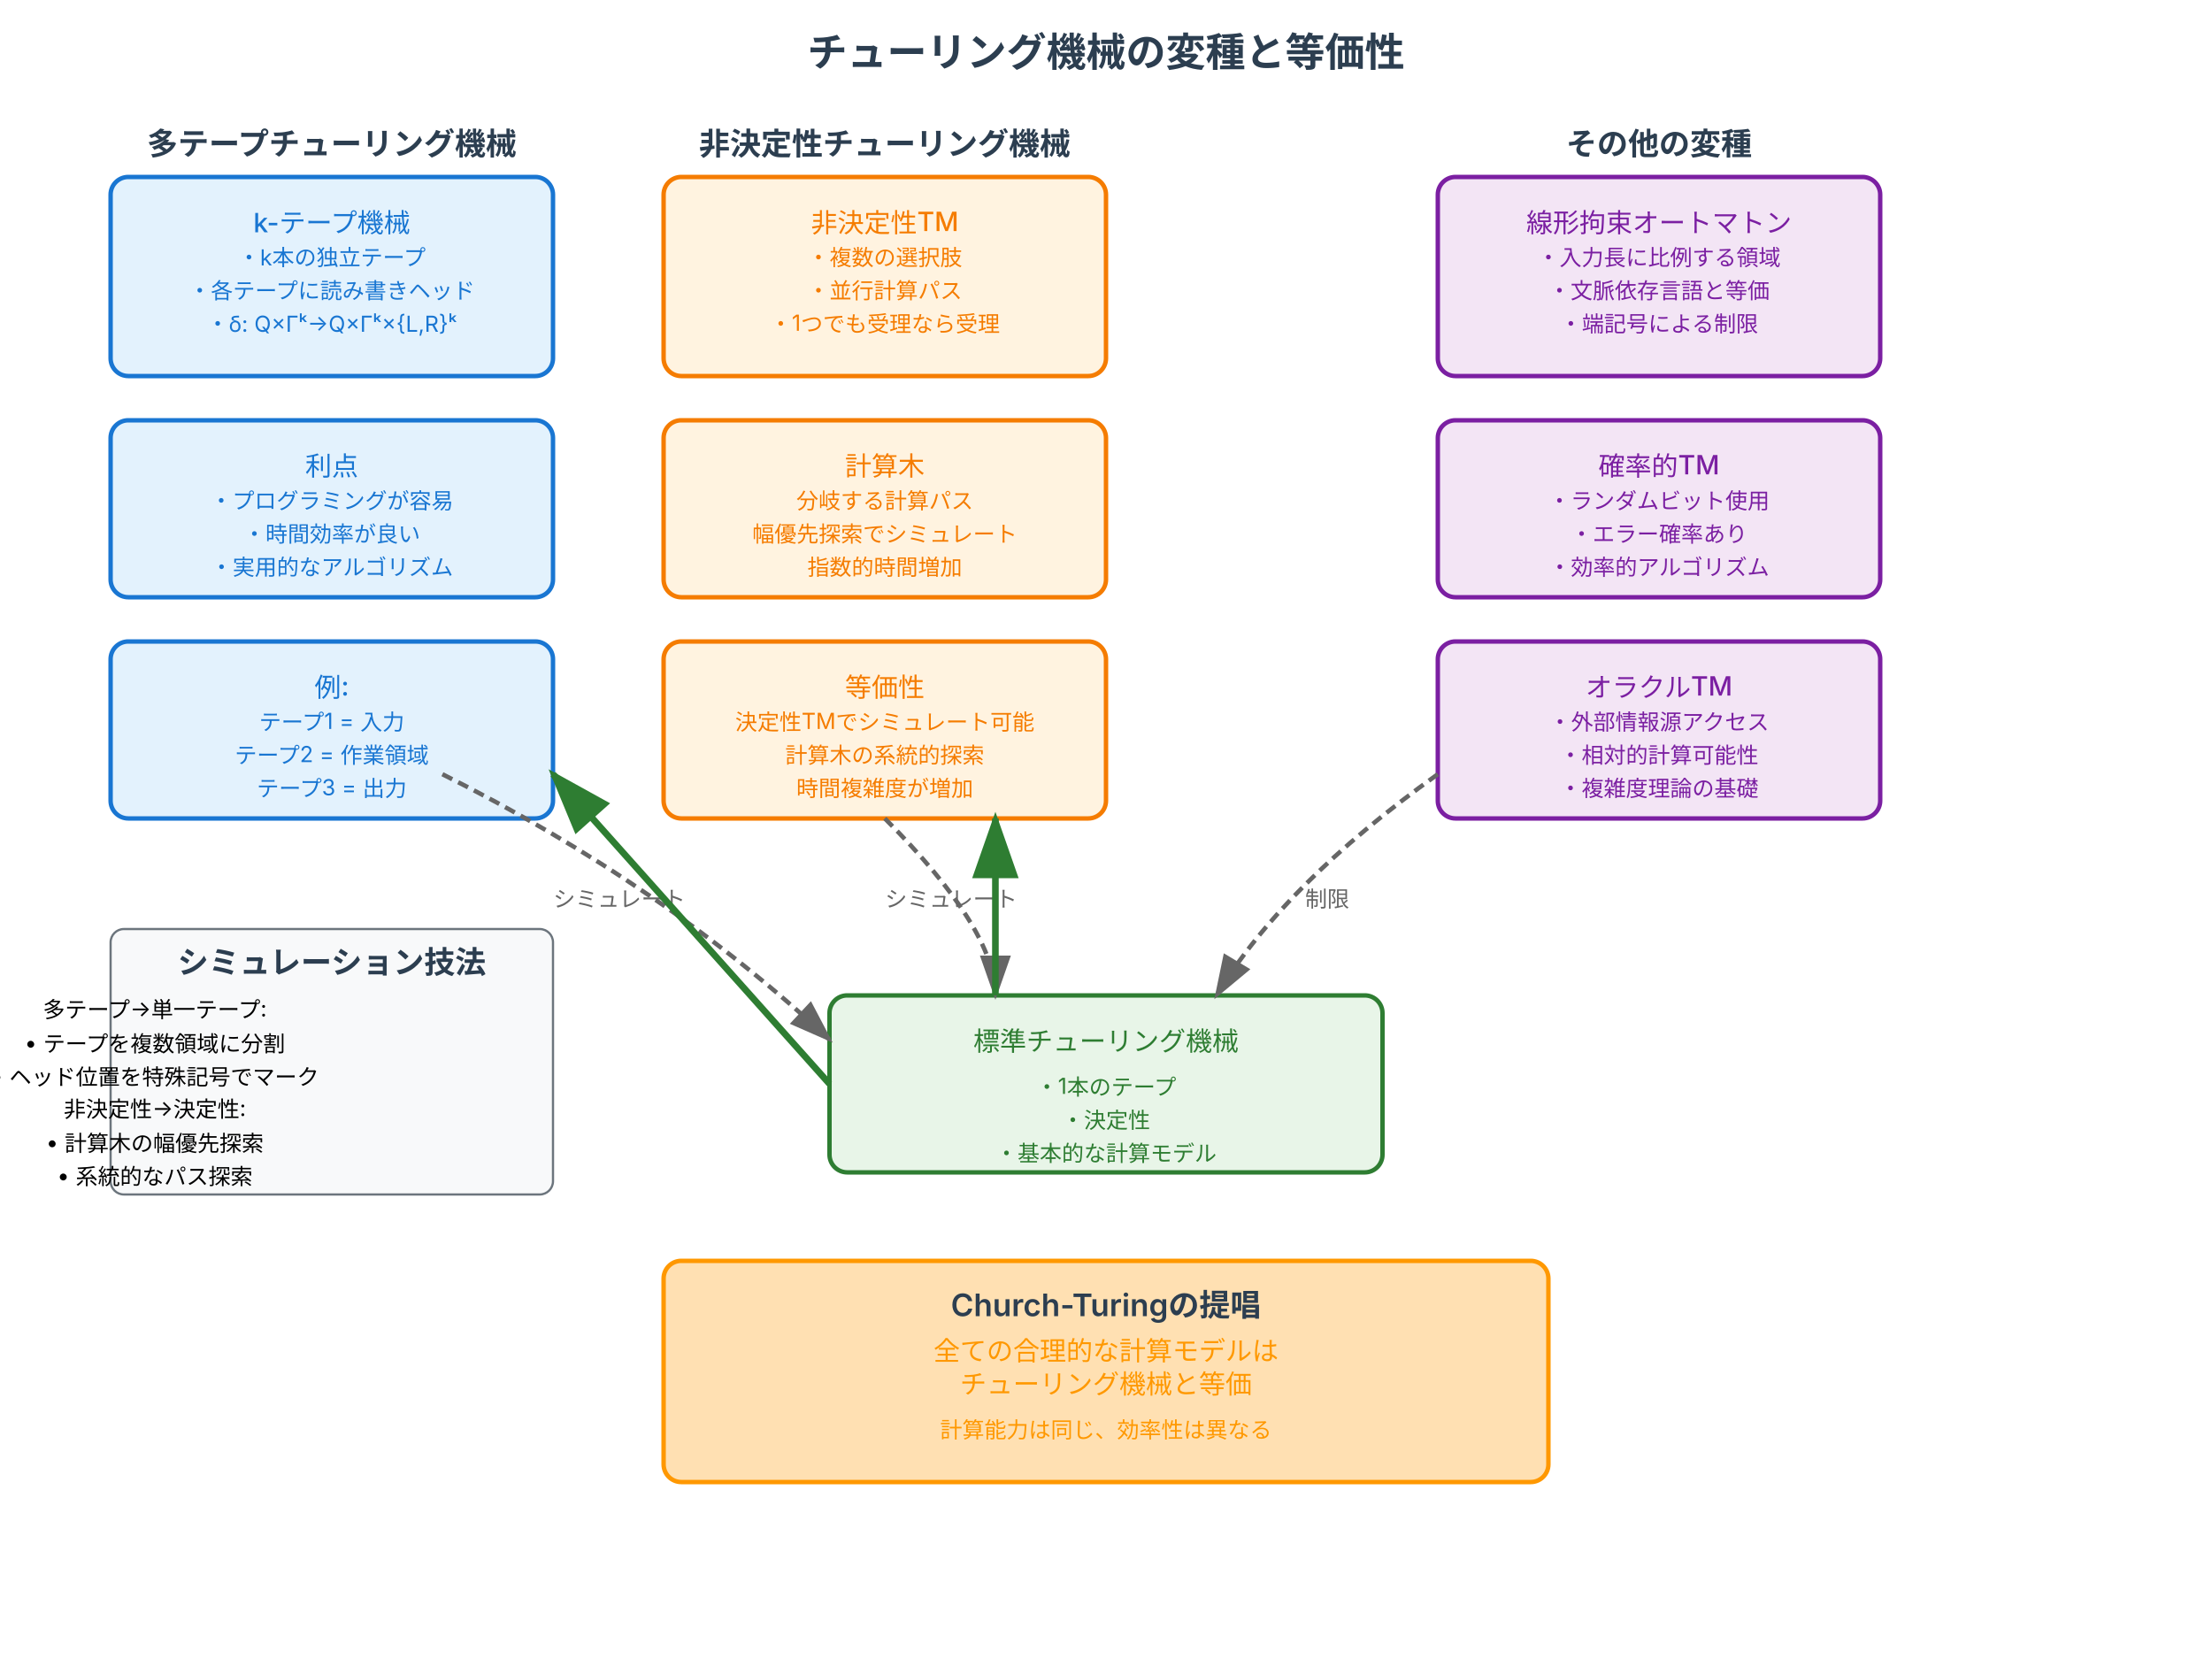
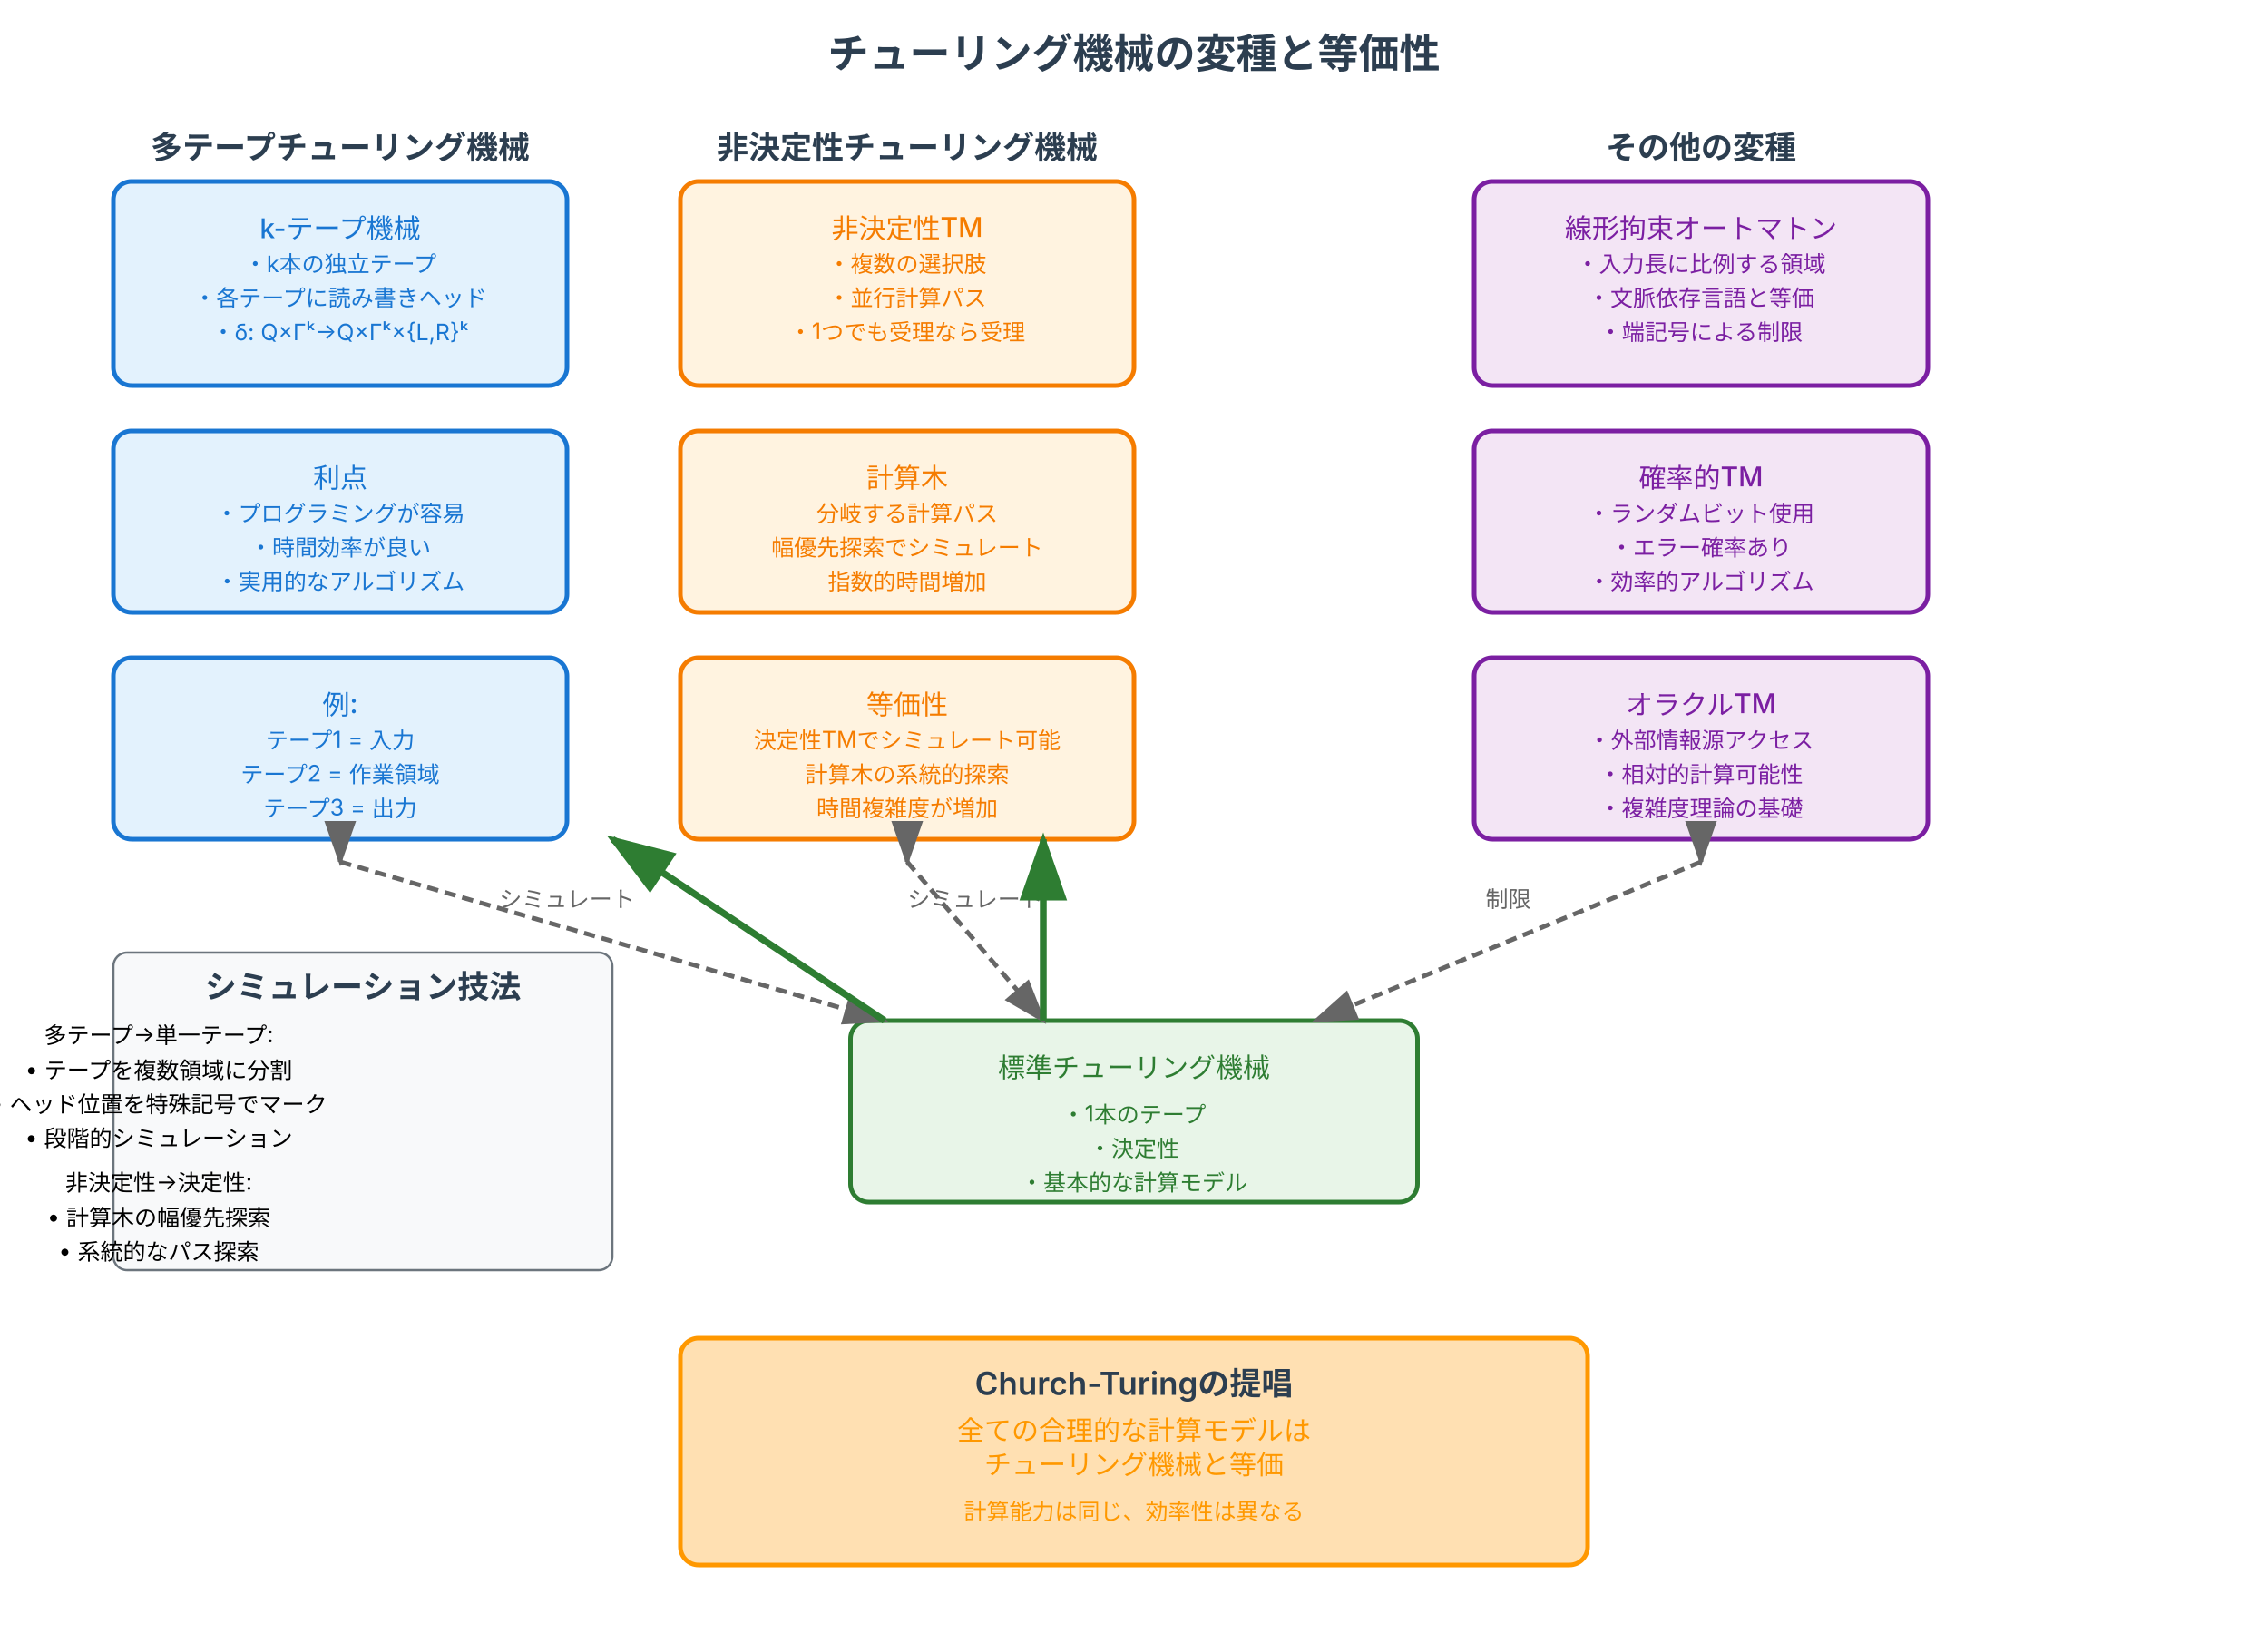
- <svg xmlns="http://www.w3.org/2000/svg" viewBox="0 0 1000 750" width="1000" height="750">
+ <svg xmlns="http://www.w3.org/2000/svg" viewBox="0 0 1000 720" width="1000" height="720">
  <defs>
    <style>
      .multitape-box { fill: #e3f2fd; stroke: #1976d2; stroke-width: 2; rx: 8; }
      .ntm-box { fill: #fff3e0; stroke: #f57c00; stroke-width: 2; rx: 8; }
      .lba-box { fill: #f3e5f5; stroke: #7b1fa2; stroke-width: 2; rx: 8; }
      .standard-box { fill: #e8f5e8; stroke: #2e7d32; stroke-width: 2; rx: 8; }
      .equivalence-box { fill: #ffe0b2; stroke: #ff9800; stroke-width: 2; rx: 8; }
      
      .title-text { font-family: 'Inter', 'Helvetica Neue', Helvetica, sans-serif; font-size: 18px; font-weight: 700; fill: #2c3e50; text-anchor: middle; }
      .section-title { font-family: 'Inter', 'Helvetica Neue', Helvetica, sans-serif; font-size: 14px; font-weight: 600; fill: #2c3e50; text-anchor: middle; }
      .main-text { font-family: 'Inter', 'Helvetica Neue', Helvetica, sans-serif; font-size: 12px; font-weight: 500; text-anchor: middle; }
      .detail-text { font-family: 'Inter', 'Helvetica Neue', Helvetica, sans-serif; font-size: 10px; text-anchor: middle; }
      .simulate-arrow { stroke: #666; stroke-width: 2; fill: none; marker-end: url(#arrowhead); stroke-dasharray: 5,3; }
      .equivalence-arrow { stroke: #2e7d32; stroke-width: 3; fill: none; marker-end: url(#greenarrow); }
      .simulate-text { font-family: 'Inter', 'Helvetica Neue', Helvetica, sans-serif; font-size: 10px; font-weight: 500; fill: #666; text-anchor: middle; }
    </style>
    <marker id="arrowhead" markerWidth="10" markerHeight="7" refX="9" refY="3.5" orient="auto">
      <polygon points="0 0, 10 3.5, 0 7" fill="#666" />
    </marker>
    <marker id="greenarrow" markerWidth="10" markerHeight="7" refX="9" refY="3.5" orient="auto">
      <polygon points="0 0, 10 3.5, 0 7" fill="#2e7d32" />
    </marker>
  </defs>
-   <rect width="1000" height="750" fill="#ffffff" />
+   <rect width="1000" height="720" fill="#ffffff" />
  <text x="500" y="30" class="title-text">チューリング機械の変種と等価性</text>
  <text x="150" y="70" class="section-title">多テープチューリング機械</text>
  <rect x="50" y="80" width="200" height="90" class="multitape-box" />
  <text x="150" y="105" class="main-text" fill="#1976d2">k-テープ機械</text>
  <text x="150" y="120" class="detail-text" fill="#1976d2">・k本の独立テープ</text>
  <text x="150" y="135" class="detail-text" fill="#1976d2">・各テープに読み書きヘッド</text>
  <text x="150" y="150" class="detail-text" fill="#1976d2">・δ: Q×Γᵏ→Q×Γᵏ×{L,R}ᵏ</text>
  <rect x="50" y="190" width="200" height="80" class="multitape-box" />
  <text x="150" y="215" class="main-text" fill="#1976d2">利点</text>
  <text x="150" y="230" class="detail-text" fill="#1976d2">・プログラミングが容易</text>
  <text x="150" y="245" class="detail-text" fill="#1976d2">・時間効率が良い</text>
  <text x="150" y="260" class="detail-text" fill="#1976d2">・実用的なアルゴリズム</text>
  <rect x="50" y="290" width="200" height="80" class="multitape-box" />
  <text x="150" y="315" class="main-text" fill="#1976d2">例:</text>
  <text x="150" y="330" class="detail-text" fill="#1976d2">テープ1 = 入力</text>
  <text x="150" y="345" class="detail-text" fill="#1976d2">テープ2 = 作業領域</text>
  <text x="150" y="360" class="detail-text" fill="#1976d2">テープ3 = 出力</text>
  <text x="400" y="70" class="section-title">非決定性チューリング機械</text>
  <rect x="300" y="80" width="200" height="90" class="ntm-box" />
  <text x="400" y="105" class="main-text" fill="#f57c00">非決定性TM</text>
  <text x="400" y="120" class="detail-text" fill="#f57c00">・複数の選択肢</text>
  <text x="400" y="135" class="detail-text" fill="#f57c00">・並行計算パス</text>
  <text x="400" y="150" class="detail-text" fill="#f57c00">・1つでも受理なら受理</text>
  <rect x="300" y="190" width="200" height="80" class="ntm-box" />
  <text x="400" y="215" class="main-text" fill="#f57c00">計算木</text>
  <text x="400" y="230" class="detail-text" fill="#f57c00">分岐する計算パス</text>
  <text x="400" y="245" class="detail-text" fill="#f57c00">幅優先探索でシミュレート</text>
  <text x="400" y="260" class="detail-text" fill="#f57c00">指数的時間増加</text>
  <rect x="300" y="290" width="200" height="80" class="ntm-box" />
  <text x="400" y="315" class="main-text" fill="#f57c00">等価性</text>
  <text x="400" y="330" class="detail-text" fill="#f57c00">決定性TMでシミュレート可能</text>
  <text x="400" y="345" class="detail-text" fill="#f57c00">計算木の系統的探索</text>
  <text x="400" y="360" class="detail-text" fill="#f57c00">時間複雑度が増加</text>
  <text x="750" y="70" class="section-title">その他の変種</text>
  <rect x="650" y="80" width="200" height="90" class="lba-box" />
  <text x="750" y="105" class="main-text" fill="#7b1fa2">線形拘束オートマトン</text>
  <text x="750" y="120" class="detail-text" fill="#7b1fa2">・入力長に比例する領域</text>
  <text x="750" y="135" class="detail-text" fill="#7b1fa2">・文脈依存言語と等価</text>
  <text x="750" y="150" class="detail-text" fill="#7b1fa2">・端記号による制限</text>
  <rect x="650" y="190" width="200" height="80" class="lba-box" />
  <text x="750" y="215" class="main-text" fill="#7b1fa2">確率的TM</text>
  <text x="750" y="230" class="detail-text" fill="#7b1fa2">・ランダムビット使用</text>
  <text x="750" y="245" class="detail-text" fill="#7b1fa2">・エラー確率あり</text>
  <text x="750" y="260" class="detail-text" fill="#7b1fa2">・効率的アルゴリズム</text>
  <rect x="650" y="290" width="200" height="80" class="lba-box" />
  <text x="750" y="315" class="main-text" fill="#7b1fa2">オラクルTM</text>
  <text x="750" y="330" class="detail-text" fill="#7b1fa2">・外部情報源アクセス</text>
  <text x="750" y="345" class="detail-text" fill="#7b1fa2">・相対的計算可能性</text>
  <text x="750" y="360" class="detail-text" fill="#7b1fa2">・複雑度理論の基礎</text>
  <rect x="375" y="450" width="250" height="80" class="standard-box" />
  <text x="500" y="475" class="main-text" fill="#2e7d32" font-size="14px">標準チューリング機械</text>
  <text x="500" y="495" class="detail-text" fill="#2e7d32">・1本のテープ</text>
  <text x="500" y="510" class="detail-text" fill="#2e7d32">・決定性</text>
  <text x="500" y="525" class="detail-text" fill="#2e7d32">・基本的な計算モデル</text>
-   <rect x="300" y="570" width="400" height="100" class="equivalence-box" />
-   <text x="500" y="595" class="section-title" fill="#ff9800">Church-Turingの提唱</text>
-   <text x="500" y="615" class="main-text" fill="#ff9800">全ての合理的な計算モデルは</text>
-   <text x="500" y="630" class="main-text" fill="#ff9800">チューリング機械と等価</text>
-   <text x="500" y="650" class="detail-text" fill="#ff9800">計算能力は同じ、効率性は異なる</text>
-   <path d="M 200 350 Q 300 400 375 470" class="simulate-arrow" />
-   <text x="280" y="410" class="simulate-text">シミュレート</text>
-   <path d="M 400 370 Q 450 420 450 450" class="simulate-arrow" />
-   <text x="430" y="410" class="simulate-text">シミュレート</text>
-   <path d="M 650 350 Q 580 400 550 450" class="simulate-arrow" />
-   <text x="600" y="410" class="simulate-text">制限</text>
-   <line x1="375" y1="490" x2="250" y2="350" class="equivalence-arrow" />
-   <line x1="450" y1="450" x2="450" y2="370" class="equivalence-arrow" />
-   <rect x="50" y="420" width="200" height="120" rx="6" fill="#f8f9fa" stroke="#6c757d" stroke-width="1" />
-   <text x="150" y="440" class="section-title">シミュレーション技法</text>
+   <rect x="300" y="590" width="400" height="100" class="equivalence-box" />
+   <text x="500" y="615" class="section-title" fill="#ff9800">Church-Turingの提唱</text>
+   <text x="500" y="635" class="main-text" fill="#ff9800">全ての合理的な計算モデルは</text>
+   <text x="500" y="650" class="main-text" fill="#ff9800">チューリング機械と等価</text>
+   <text x="500" y="670" class="detail-text" fill="#ff9800">計算能力は同じ、効率性は異なる</text>
+   <line x1="150" y1="370" x2="150" y2="380" class="simulate-arrow" />
+   <line x1="150" y1="380" x2="390" y2="450" class="simulate-arrow" />
+   <text x="250" y="400" class="simulate-text">シミュレート</text>
+   <line x1="400" y1="370" x2="400" y2="380" class="simulate-arrow" />
+   <line x1="400" y1="380" x2="460" y2="450" class="simulate-arrow" />
+   <text x="430" y="400" class="simulate-text">シミュレート</text>
+   <line x1="750" y1="370" x2="750" y2="380" class="simulate-arrow" />
+   <line x1="750" y1="380" x2="580" y2="450" class="simulate-arrow" />
+   <text x="665" y="400" class="simulate-text">制限</text>
+   <line x1="390" y1="450" x2="270" y2="370" class="equivalence-arrow" />
+   <line x1="460" y1="450" x2="460" y2="370" class="equivalence-arrow" />
+   <rect x="50" y="420" width="220" height="140" rx="6" fill="#f8f9fa" stroke="#6c757d" stroke-width="1" />
+   <text x="160" y="440" class="section-title">シミュレーション技法</text>
  <text x="70" y="460" class="detail-text" text-anchor="start" font-size="9px">多テープ→単一テープ:</text>
  <text x="70" y="475" class="detail-text" text-anchor="start" font-size="9px">• テープを複数領域に分割</text>
  <text x="70" y="490" class="detail-text" text-anchor="start" font-size="9px">• ヘッド位置を特殊記号でマーク</text>
-   <text x="70" y="505" class="detail-text" text-anchor="start" font-size="9px">非決定性→決定性:</text>
-   <text x="70" y="520" class="detail-text" text-anchor="start" font-size="9px">• 計算木の幅優先探索</text>
-   <text x="70" y="535" class="detail-text" text-anchor="start" font-size="9px">• 系統的なパス探索</text>
+   <text x="70" y="505" class="detail-text" text-anchor="start" font-size="9px">• 段階的シミュレーション</text>
+   <text x="70" y="525" class="detail-text" text-anchor="start" font-size="9px">非決定性→決定性:</text>
+   <text x="70" y="540" class="detail-text" text-anchor="start" font-size="9px">• 計算木の幅優先探索</text>
+   <text x="70" y="555" class="detail-text" text-anchor="start" font-size="9px">• 系統的なパス探索</text>
</svg>
